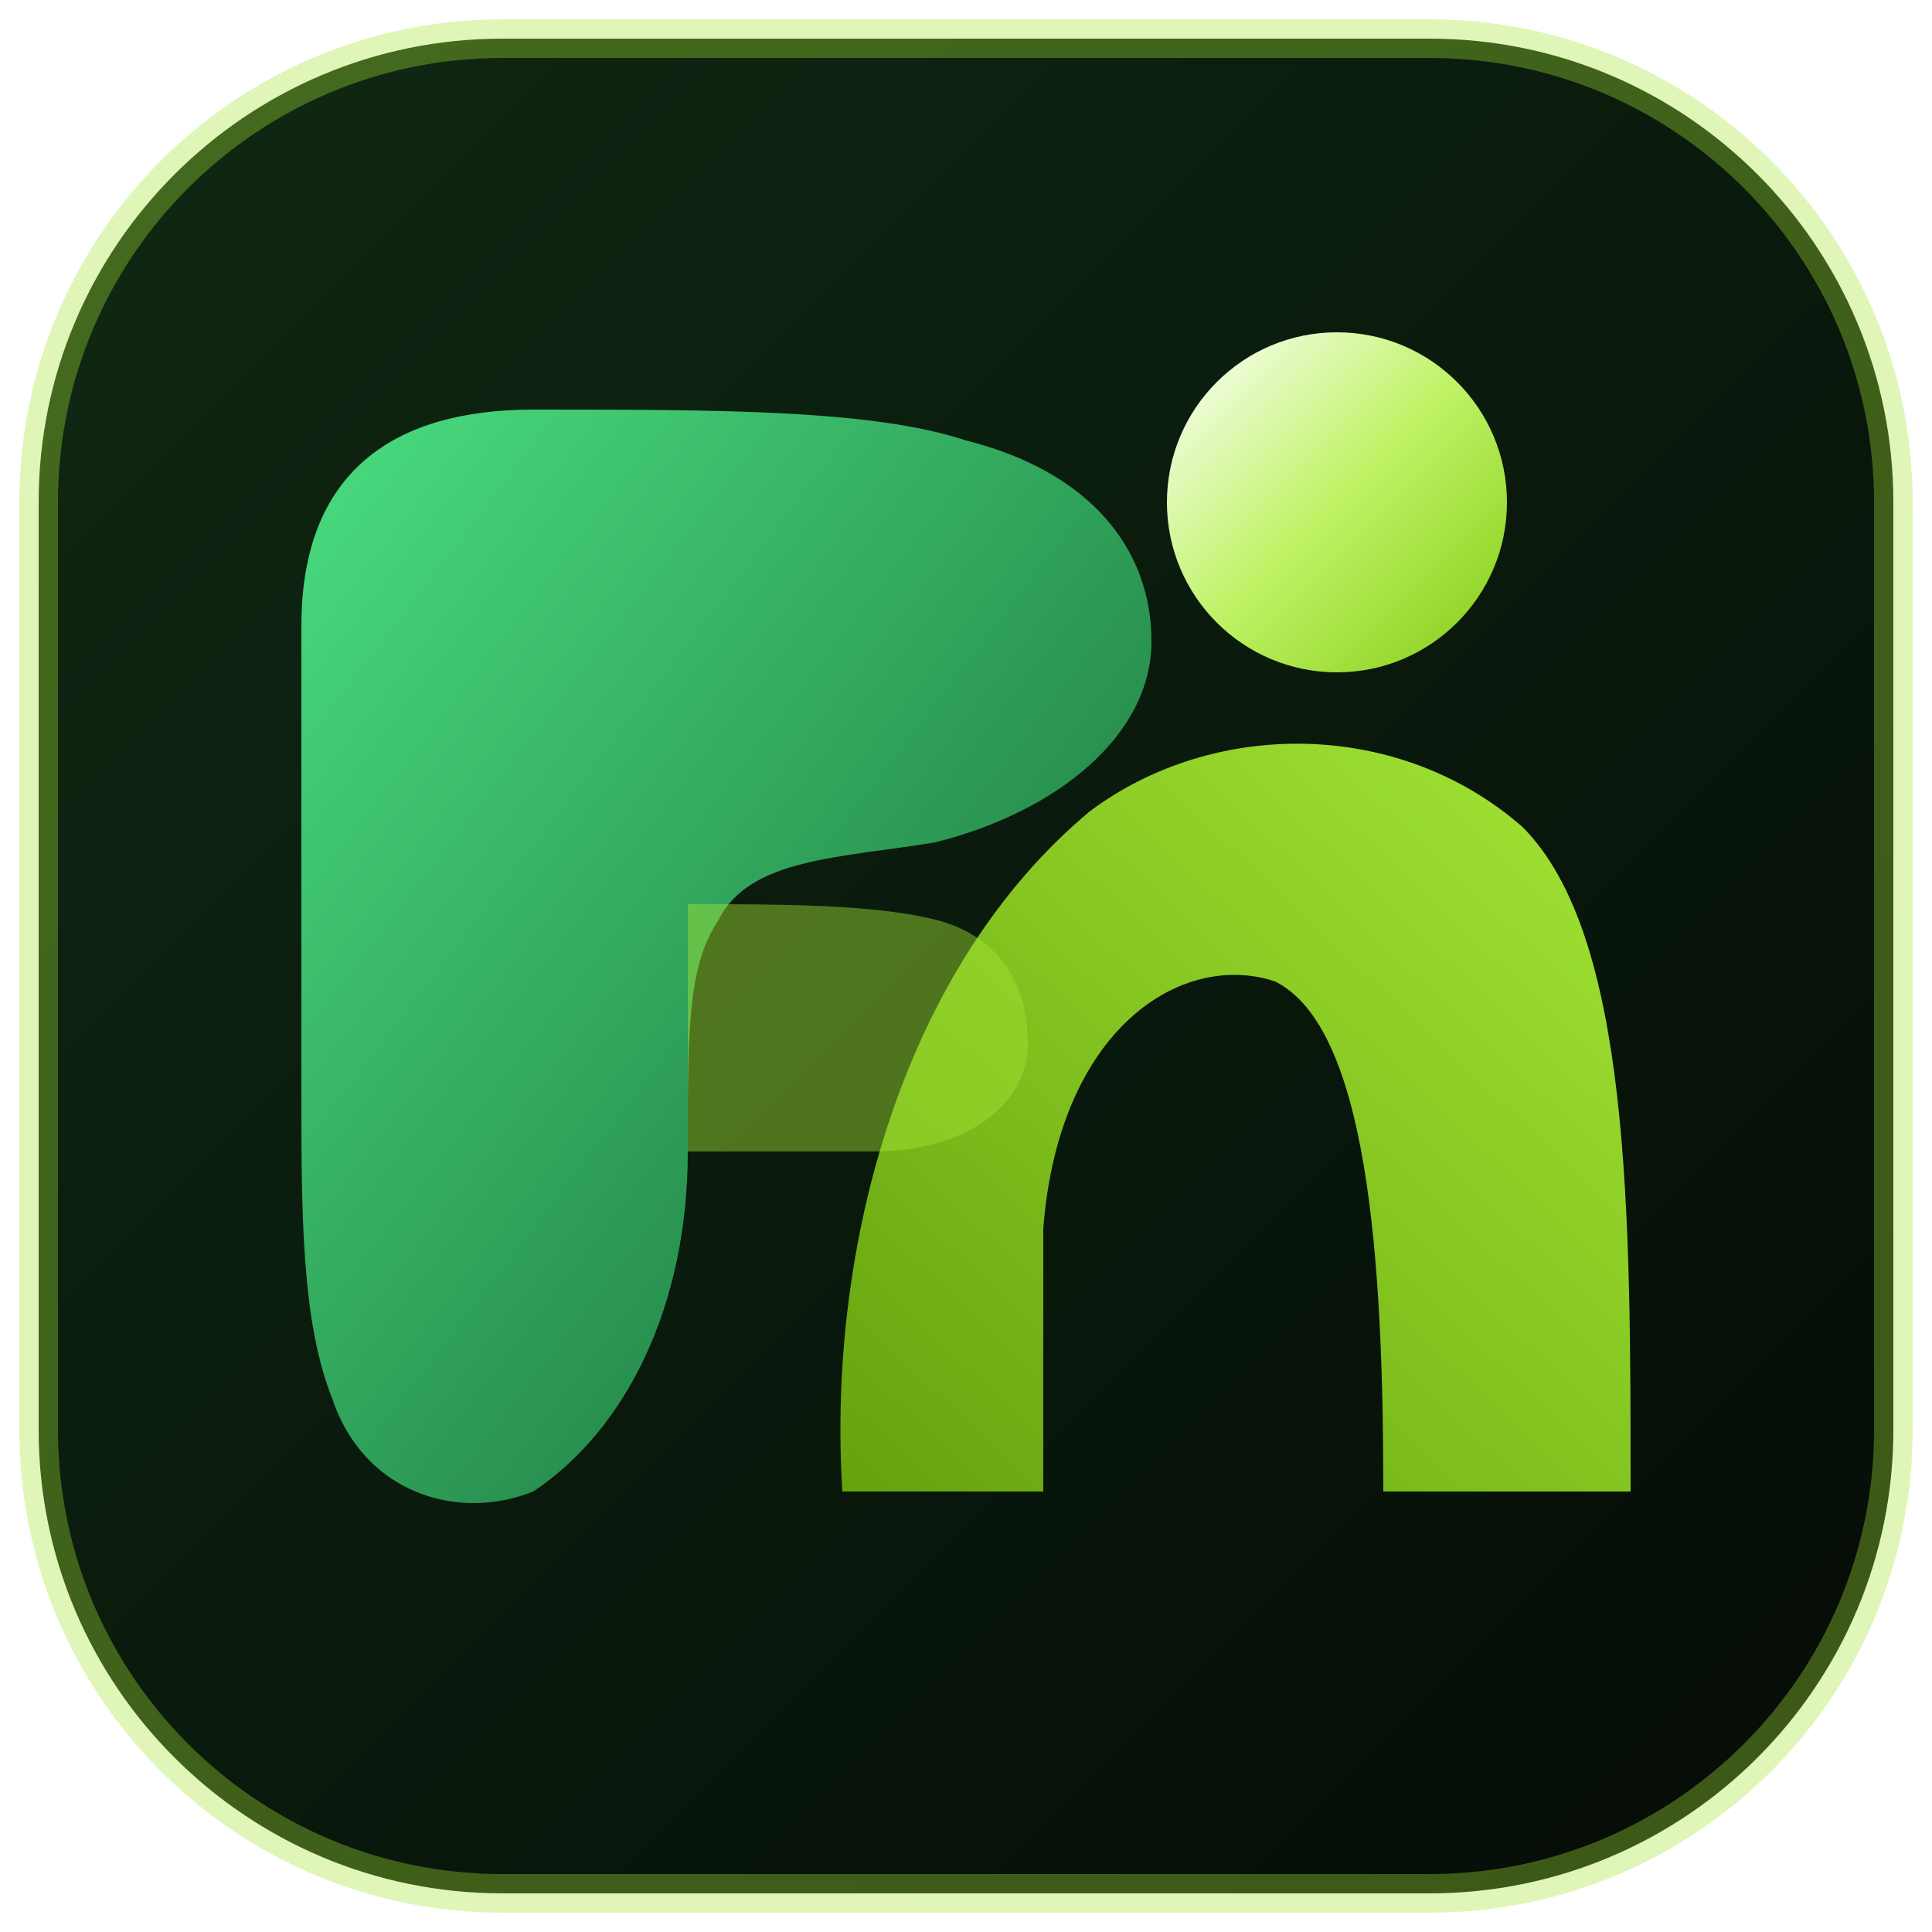
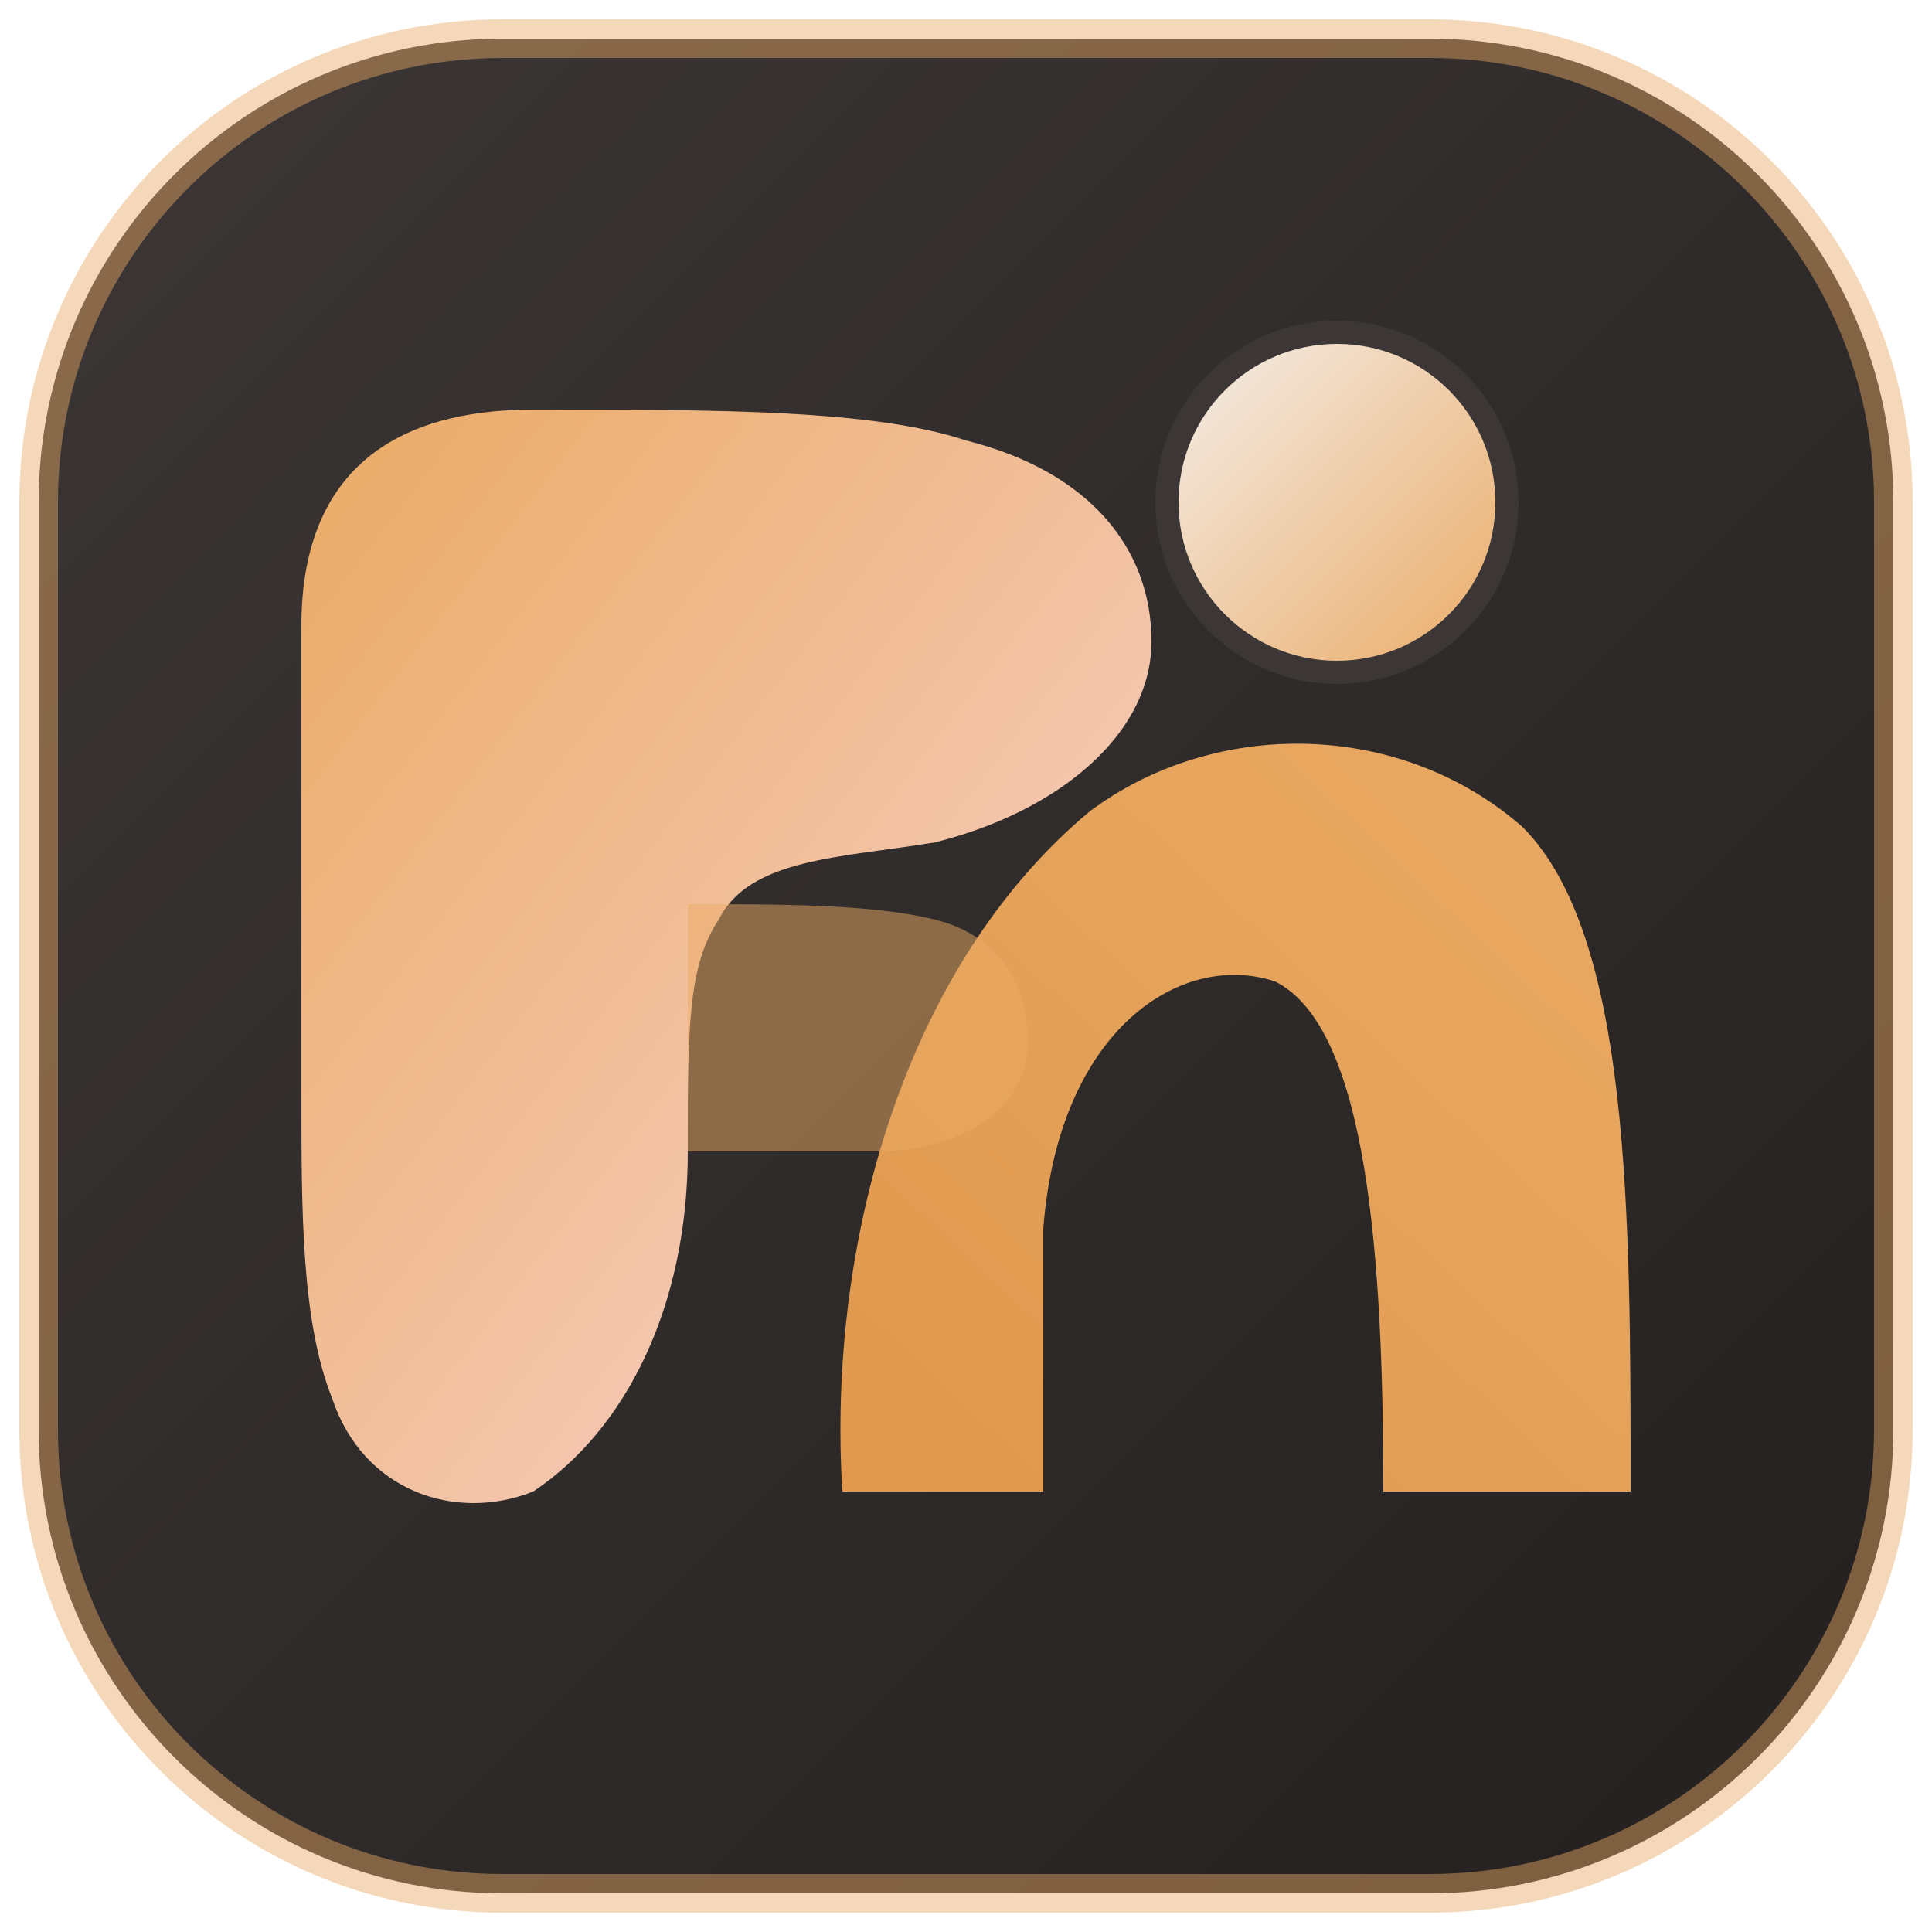
<svg xmlns="http://www.w3.org/2000/svg" viewBox="0 0 100 100" fill="none">
  <defs>
    <linearGradient id="fhSquircleBg" x1="0%" y1="0%" x2="100%" y2="100%">
-       <stop offset="0%" stop-color="#0F2913" />
-       <stop offset="100%" stop-color="#050B06" />
+       <stop offset="0%" stop-color="#3c3736" />
+       <stop offset="100%" stop-color="#242020" />
    </linearGradient>
    <linearGradient id="fhClientGrad" x1="0%" y1="0%" x2="100%" y2="100%">
-       <stop offset="0%" stop-color="#4ADE80" />
-       <stop offset="100%" stop-color="#166534" />
+       <stop offset="0%" stop-color="#eaaa64" />
+       <stop offset="100%" stop-color="#f9d5d5" />
    </linearGradient>
    <linearGradient id="fhFreelancerGrad" x1="0%" y1="100%" x2="100%" y2="0%">
-       <stop offset="0%" stop-color="#65A30D" />
-       <stop offset="100%" stop-color="#A3E635" />
+       <stop offset="0%" stop-color="#df984d" />
+       <stop offset="100%" stop-color="#eaaa64" />
    </linearGradient>
    <linearGradient id="fhGrowthNode" x1="0%" y1="0%" x2="100%" y2="100%">
-       <stop offset="0%" stop-color="#FFFFFF" />
-       <stop offset="50%" stop-color="#BEF264" />
-       <stop offset="100%" stop-color="#84CC16" />
+       <stop offset="0%" stop-color="#f4f0ed" />
+       <stop offset="100%" stop-color="#eaaa64" />
    </linearGradient>
  </defs>
-   <rect x="2" y="2" width="96" height="96" rx="24" fill="url(#fhSquircleBg)" stroke="rgba(163, 230, 53, 0.35)" stroke-width="2" />
+   <rect x="2" y="2" width="96" height="96" rx="24" fill="url(#fhSquircleBg)" stroke="rgba(234, 170, 100, 0.45)" stroke-width="2" />
  <g transform="translate(10, 10) scale(0.8)">
    <path d="M 22 14              C 34 14 44 14 50 16              C 58 18 62 23 62 29              C 62 35 56 40 48 42              C 42 43 36 43 34 47              C 32 50 32 54 32 62              C 32 72 28 80 22 84              C 17 86 11 84 9 78              C 7 73 7 66 7 58              L 7 28              C 7 18 13 14 22 14 Z" fill="url(#fhClientGrad)" />
    <path d="M 42 84              C 41 68 46 50 58 40              C 66 34 78 34 86 41              C 93 48 93 66 93 84              L 77 84              C 77 69 76 54 70 51              C 64 49 56 54 55 67              L 55 84 Z" fill="url(#fhFreelancerGrad)" />
-     <path d="M 32 46              C 38 46 44 46 48 47              C 52 48 54 51 54 55              C 54 59 50 62 44 62              L 32 62 Z" fill="rgba(163, 230, 53, 0.45)" />
-     <circle cx="74" cy="20" r="11" fill="url(#fhGrowthNode)" />
+     <path d="M 32 46              C 38 46 44 46 48 47              C 52 48 54 51 54 55              C 54 59 50 62 44 62              L 32 62 Z" fill="#eaaa64" opacity="0.5" />
+     <circle cx="74" cy="20" r="11" fill="url(#fhGrowthNode)" stroke="#3c3736" stroke-width="1.5" />
  </g>
</svg>
